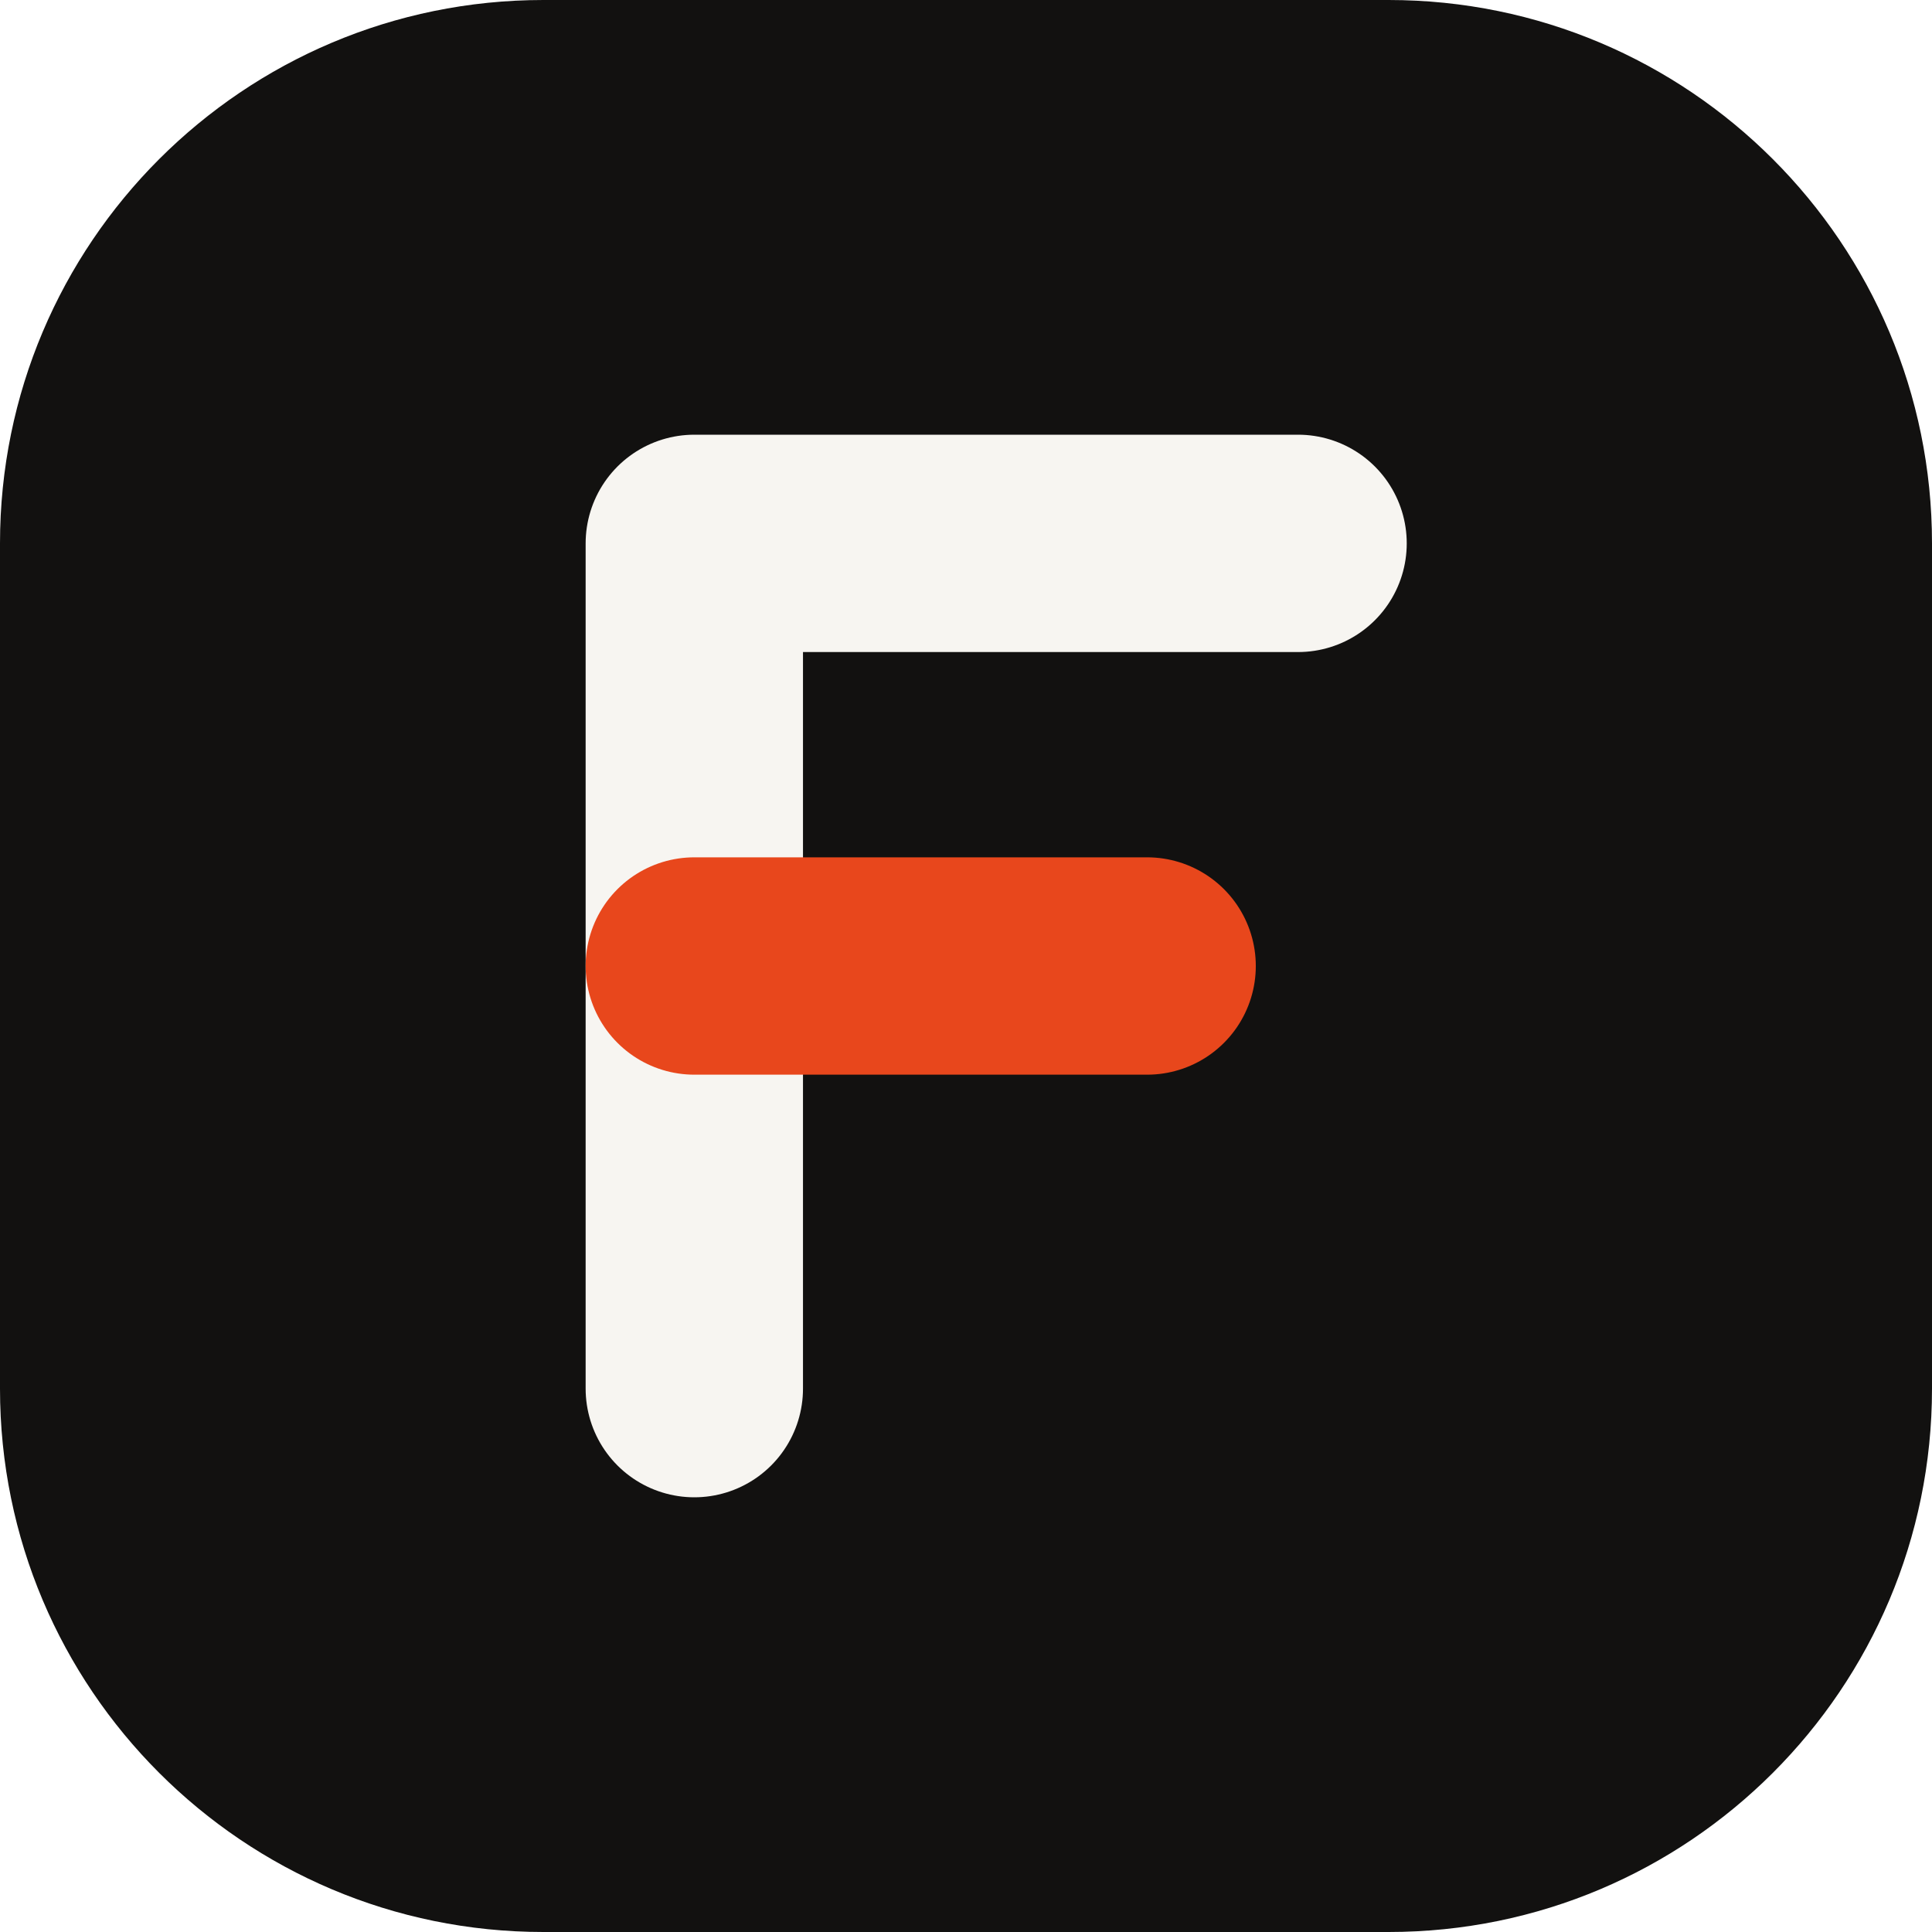
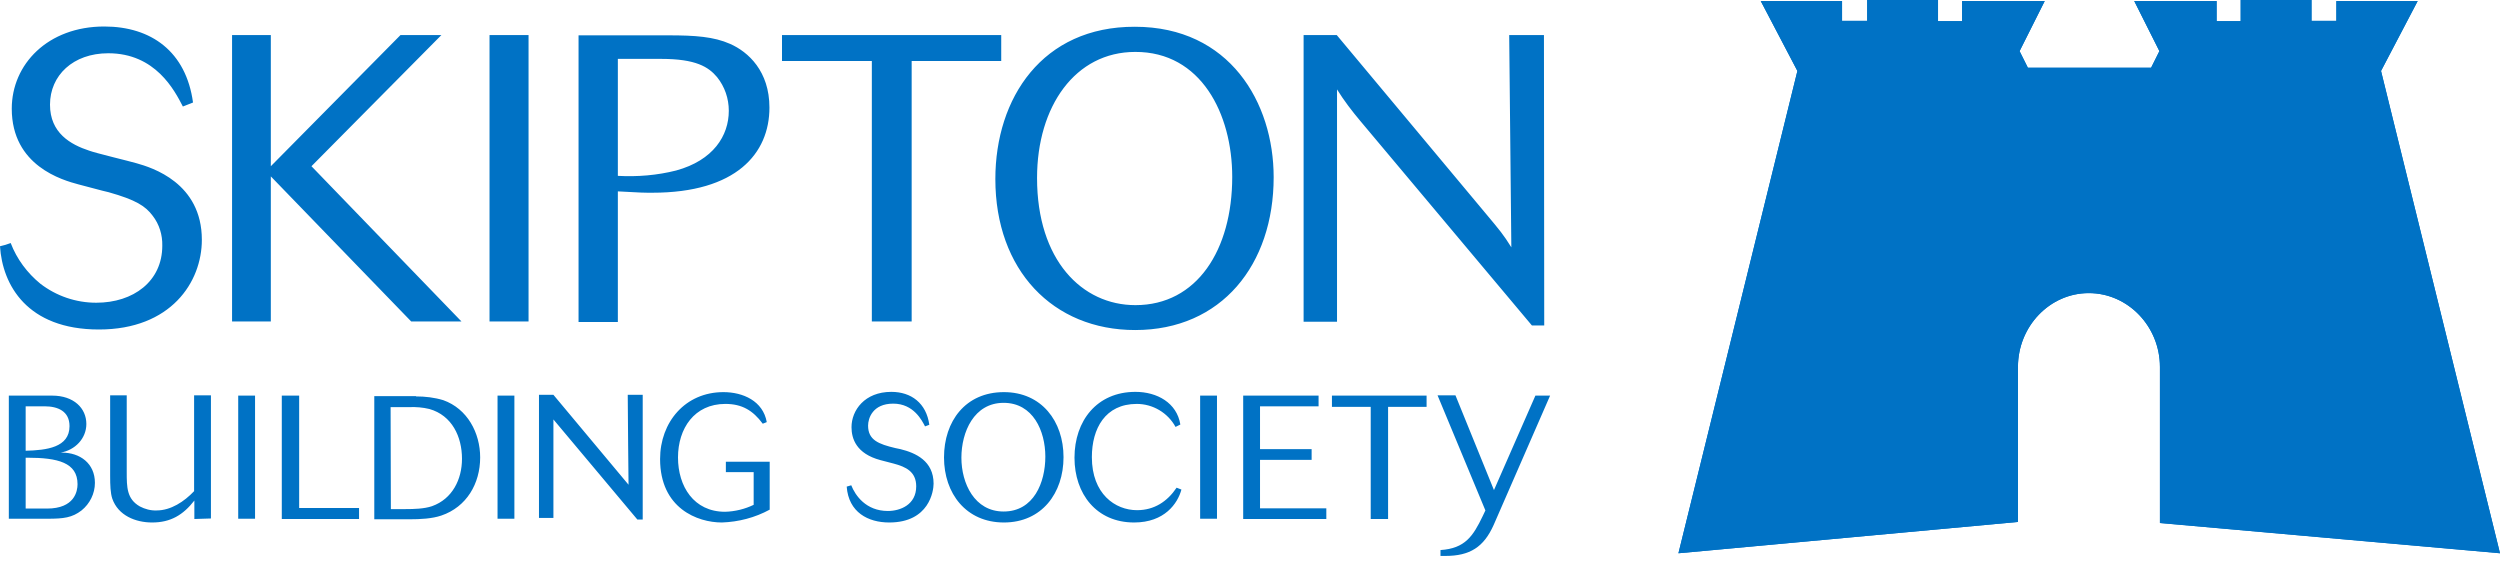
- <svg xmlns="http://www.w3.org/2000/svg" viewBox="0 0 32 32" fill="none">
-   <rect width="32" height="32" rx="9" fill="#121110" />
-   <path d="M11.5 23V9h10" stroke="#f7f5f1" stroke-width="3.6" stroke-linecap="round" stroke-linejoin="round" />
-   <path d="M11.5 16h7.5" stroke="#e8471c" stroke-width="3.6" stroke-linecap="round" />
+ <svg xmlns="http://www.w3.org/2000/svg" width="200" height="45" viewBox="0 0 200 45" fill="none">
+   <g id="Vector">
+     <path d="M2.053 40.685H3.764C5.967 40.685 6.203 39.293 6.203 38.737C6.203 37.002 4.62 36.617 2.182 36.617H2.053V40.685ZM2.053 36.06C3.722 36.017 5.561 35.803 5.561 34.09C5.561 32.891 4.62 32.505 3.572 32.505H2.053V36.06ZM4.171 31.649C5.903 31.649 6.908 32.655 6.908 33.919C6.908 35.075 6.01 36.017 4.834 36.21H4.962C6.395 36.21 7.593 37.066 7.593 38.63C7.593 39.486 7.186 40.3 6.523 40.835C5.775 41.413 5.09 41.499 3.807 41.499H0.706V31.649H4.171ZM15.549 41.52V40.043C14.651 41.199 13.646 41.799 12.17 41.799C10.844 41.799 9.454 41.242 8.983 39.893C8.833 39.443 8.812 38.822 8.812 38.073V31.627H10.138V37.752C10.138 38.972 10.138 39.914 11.186 40.514C11.592 40.728 12.063 40.857 12.533 40.835C13.667 40.835 14.736 40.129 15.528 39.293V31.627H16.875V41.478L15.549 41.52ZM19.057 31.649H20.404V41.499H19.057V31.649ZM22.543 41.52V31.649H23.933V40.642H28.724V41.52H22.543ZM31.269 40.728H32.446C33.109 40.728 33.943 40.707 34.563 40.493C36.189 39.914 36.959 38.351 36.959 36.702C36.959 34.947 36.167 33.233 34.349 32.719C33.815 32.591 33.28 32.548 32.745 32.57H31.248L31.269 40.728ZM33.28 31.713C34.007 31.713 34.756 31.799 35.461 32.013C37.386 32.698 38.413 34.625 38.413 36.595C38.413 38.694 37.322 40.557 35.312 41.242C34.563 41.499 33.601 41.542 32.809 41.542H29.943V31.692H33.28V31.713ZM39.803 31.649H41.151V41.499H39.803V31.649ZM50.989 41.563L44.273 33.555V41.435H43.118V31.585H44.273L50.283 38.779C50.283 38.779 50.219 32.698 50.219 31.585H51.417V41.563H50.989ZM61.576 36.938V40.771C60.4 41.413 59.074 41.756 57.748 41.799C55.801 41.799 52.807 40.664 52.807 36.724C52.807 33.769 54.818 31.37 57.876 31.37C59.438 31.37 61.042 32.077 61.341 33.769L61.02 33.897C60.229 32.827 59.352 32.313 58.026 32.313C55.545 32.313 54.24 34.283 54.24 36.595C54.24 38.908 55.502 40.942 58.005 40.942C58.796 40.921 59.587 40.728 60.293 40.386V37.773H58.069V36.938H61.576ZM71.03 40.878C72.014 40.878 73.297 40.386 73.297 38.908C73.297 37.73 72.463 37.345 71.5 37.088L70.431 36.809C68.506 36.295 68.121 35.096 68.121 34.176C68.121 32.827 69.169 31.349 71.308 31.349C72.891 31.349 74.11 32.248 74.345 33.983L74.003 34.111C73.767 33.662 73.105 32.291 71.458 32.291C69.811 32.291 69.447 33.469 69.447 34.047C69.447 35.203 70.281 35.525 71.629 35.846L72.035 35.931C73.254 36.231 74.687 36.874 74.687 38.694C74.687 39.272 74.345 41.799 71.137 41.799C69.447 41.799 67.886 40.985 67.736 38.929L68.1 38.822C68.421 39.636 69.276 40.878 71.03 40.878ZM80.291 32.227C77.917 32.227 76.912 34.561 76.912 36.617C76.912 38.672 77.96 40.921 80.291 40.921C82.708 40.921 83.627 38.587 83.627 36.531C83.627 34.475 82.644 32.227 80.291 32.227ZM80.312 41.799C77.297 41.799 75.521 39.486 75.521 36.595C75.521 33.705 77.232 31.37 80.312 31.37C83.328 31.37 85.082 33.705 85.082 36.574C85.082 39.443 83.349 41.799 80.312 41.799ZM94.043 34.154C93.423 33.019 92.225 32.313 90.942 32.313C88.418 32.313 87.349 34.283 87.349 36.574C87.349 39.508 89.21 40.814 90.963 40.814C92.332 40.814 93.38 40.129 94.129 39.015L94.514 39.165C94.215 40.278 93.166 41.799 90.728 41.799C87.713 41.799 85.959 39.508 85.959 36.617C85.959 33.662 87.755 31.349 90.835 31.349C92.568 31.349 94.15 32.227 94.428 33.962L94.043 34.154ZM96.011 31.649H97.359V41.499H96.011V31.649ZM99.455 41.52V31.649H105.486V32.505H100.802V35.931H104.93V36.788H100.802V40.664H106.106V41.52H99.455ZM111.047 32.548V41.52H109.657V32.548H106.555V31.649H114.127V32.548H111.047ZM119.495 41.992C118.704 43.769 117.592 44.475 115.624 44.475H115.239V44.004C117.207 43.876 117.848 42.891 118.618 41.285L118.832 40.835L115.004 31.627H116.437L119.517 39.208L122.832 31.649H124.008L119.495 41.992ZM14.63 8.522C14.865 8.415 15.207 8.308 15.442 8.201C14.886 4.133 12.106 2.12 8.341 2.12C3.828 2.12 0.941 5.139 0.941 8.694C0.941 13.276 5.005 14.411 6.288 14.754C6.652 14.839 8.341 15.31 8.684 15.375C10.886 15.996 11.635 16.488 12.213 17.259C12.747 17.944 13.004 18.801 12.983 19.657C12.983 22.505 10.673 24.218 7.7 24.218C6.074 24.218 4.513 23.683 3.23 22.698C2.182 21.842 1.347 20.728 0.856 19.443C0.577 19.55 0.299 19.636 0 19.7C0.192 22.784 2.16 26.36 7.914 26.36C13.667 26.36 16.148 22.57 16.148 19.186C16.148 14.625 12.148 13.405 10.929 13.062C10.352 12.891 7.657 12.248 7.144 12.056C5.646 11.563 4 10.642 4 8.373C4 6.039 5.839 4.261 8.662 4.261C12.448 4.261 13.966 7.238 14.63 8.522ZM24.917 13.298L35.312 2.805H32.039L21.666 13.298V2.805H18.565V25.717H21.666V14.111L32.895 25.717H36.916L24.917 13.298ZM39.162 2.805H42.284V25.717H39.162V2.805ZM49.428 15.31C51.31 15.418 51.502 15.418 52.187 15.418C58.903 15.418 61.555 12.27 61.555 8.608C61.555 5.696 59.865 4.154 58.411 3.512C57.106 2.934 55.63 2.827 53.449 2.827H46.284V25.76H49.428V15.31ZM49.428 4.711H52.893C55.673 4.711 56.678 5.353 57.363 6.167C57.983 6.938 58.304 7.88 58.304 8.865C58.304 10.857 57.063 12.827 54.09 13.64C52.572 14.026 50.989 14.154 49.428 14.069V4.711ZM72.933 4.882H80.098V2.805H62.56V4.882H69.747V25.717H72.933V4.882ZM101.893 14.176C101.893 8.201 98.364 2.141 90.792 2.141C83.392 2.12 79.628 7.837 79.628 14.325C79.628 21.606 84.226 26.403 90.814 26.403C97.722 26.403 101.893 21.178 101.893 14.176ZM98.578 14.154C98.578 20 95.754 24.411 90.835 24.411C86.558 24.411 82.964 20.814 82.964 14.24C82.964 8.501 86.023 4.154 90.814 4.154C96.075 4.133 98.578 9.101 98.578 14.154ZM123.516 2.805H120.736L120.907 19.786C120.265 18.758 120.03 18.48 118.811 17.024L106.94 2.805H104.288V25.739H106.962V7.152C107.518 8.051 108.16 8.887 108.844 9.7L122.554 26.039H123.538L123.516 2.805ZM200 44.261L190.482 5.675L193.412 0.086H186.91V1.67H184.921V0H179.254V1.692H177.329V0.086H170.741L172.752 4.09L172.089 5.418H162.229L161.566 4.09L163.576 0.086H156.967V1.692H155.042V0H149.374V1.67H147.364V0.086H140.862L143.792 5.675L134.274 44.261L161.437 41.756V29.358C161.437 26.103 163.982 23.448 167.105 23.448C170.228 23.448 172.794 26.103 172.794 29.358V41.842L200 44.261Z" fill="#0072C5" />
+     <path d="M190.482 5.675L200 44.261L172.794 41.842V29.358C172.794 26.103 170.228 23.448 167.105 23.448C163.982 23.448 161.437 26.103 161.437 29.358V41.756L134.274 44.261L143.792 5.675L140.862 0.086H147.364V1.67H149.374V0H155.042V1.692H156.967V0.086H163.576L161.566 4.09L162.229 5.418H172.089L172.752 4.09L170.741 0.086H177.329V1.692H179.254V0H184.921V1.67H186.91V0.086H193.412L190.482 5.675Z" fill="#0072C5" />
+   </g>
</svg>
